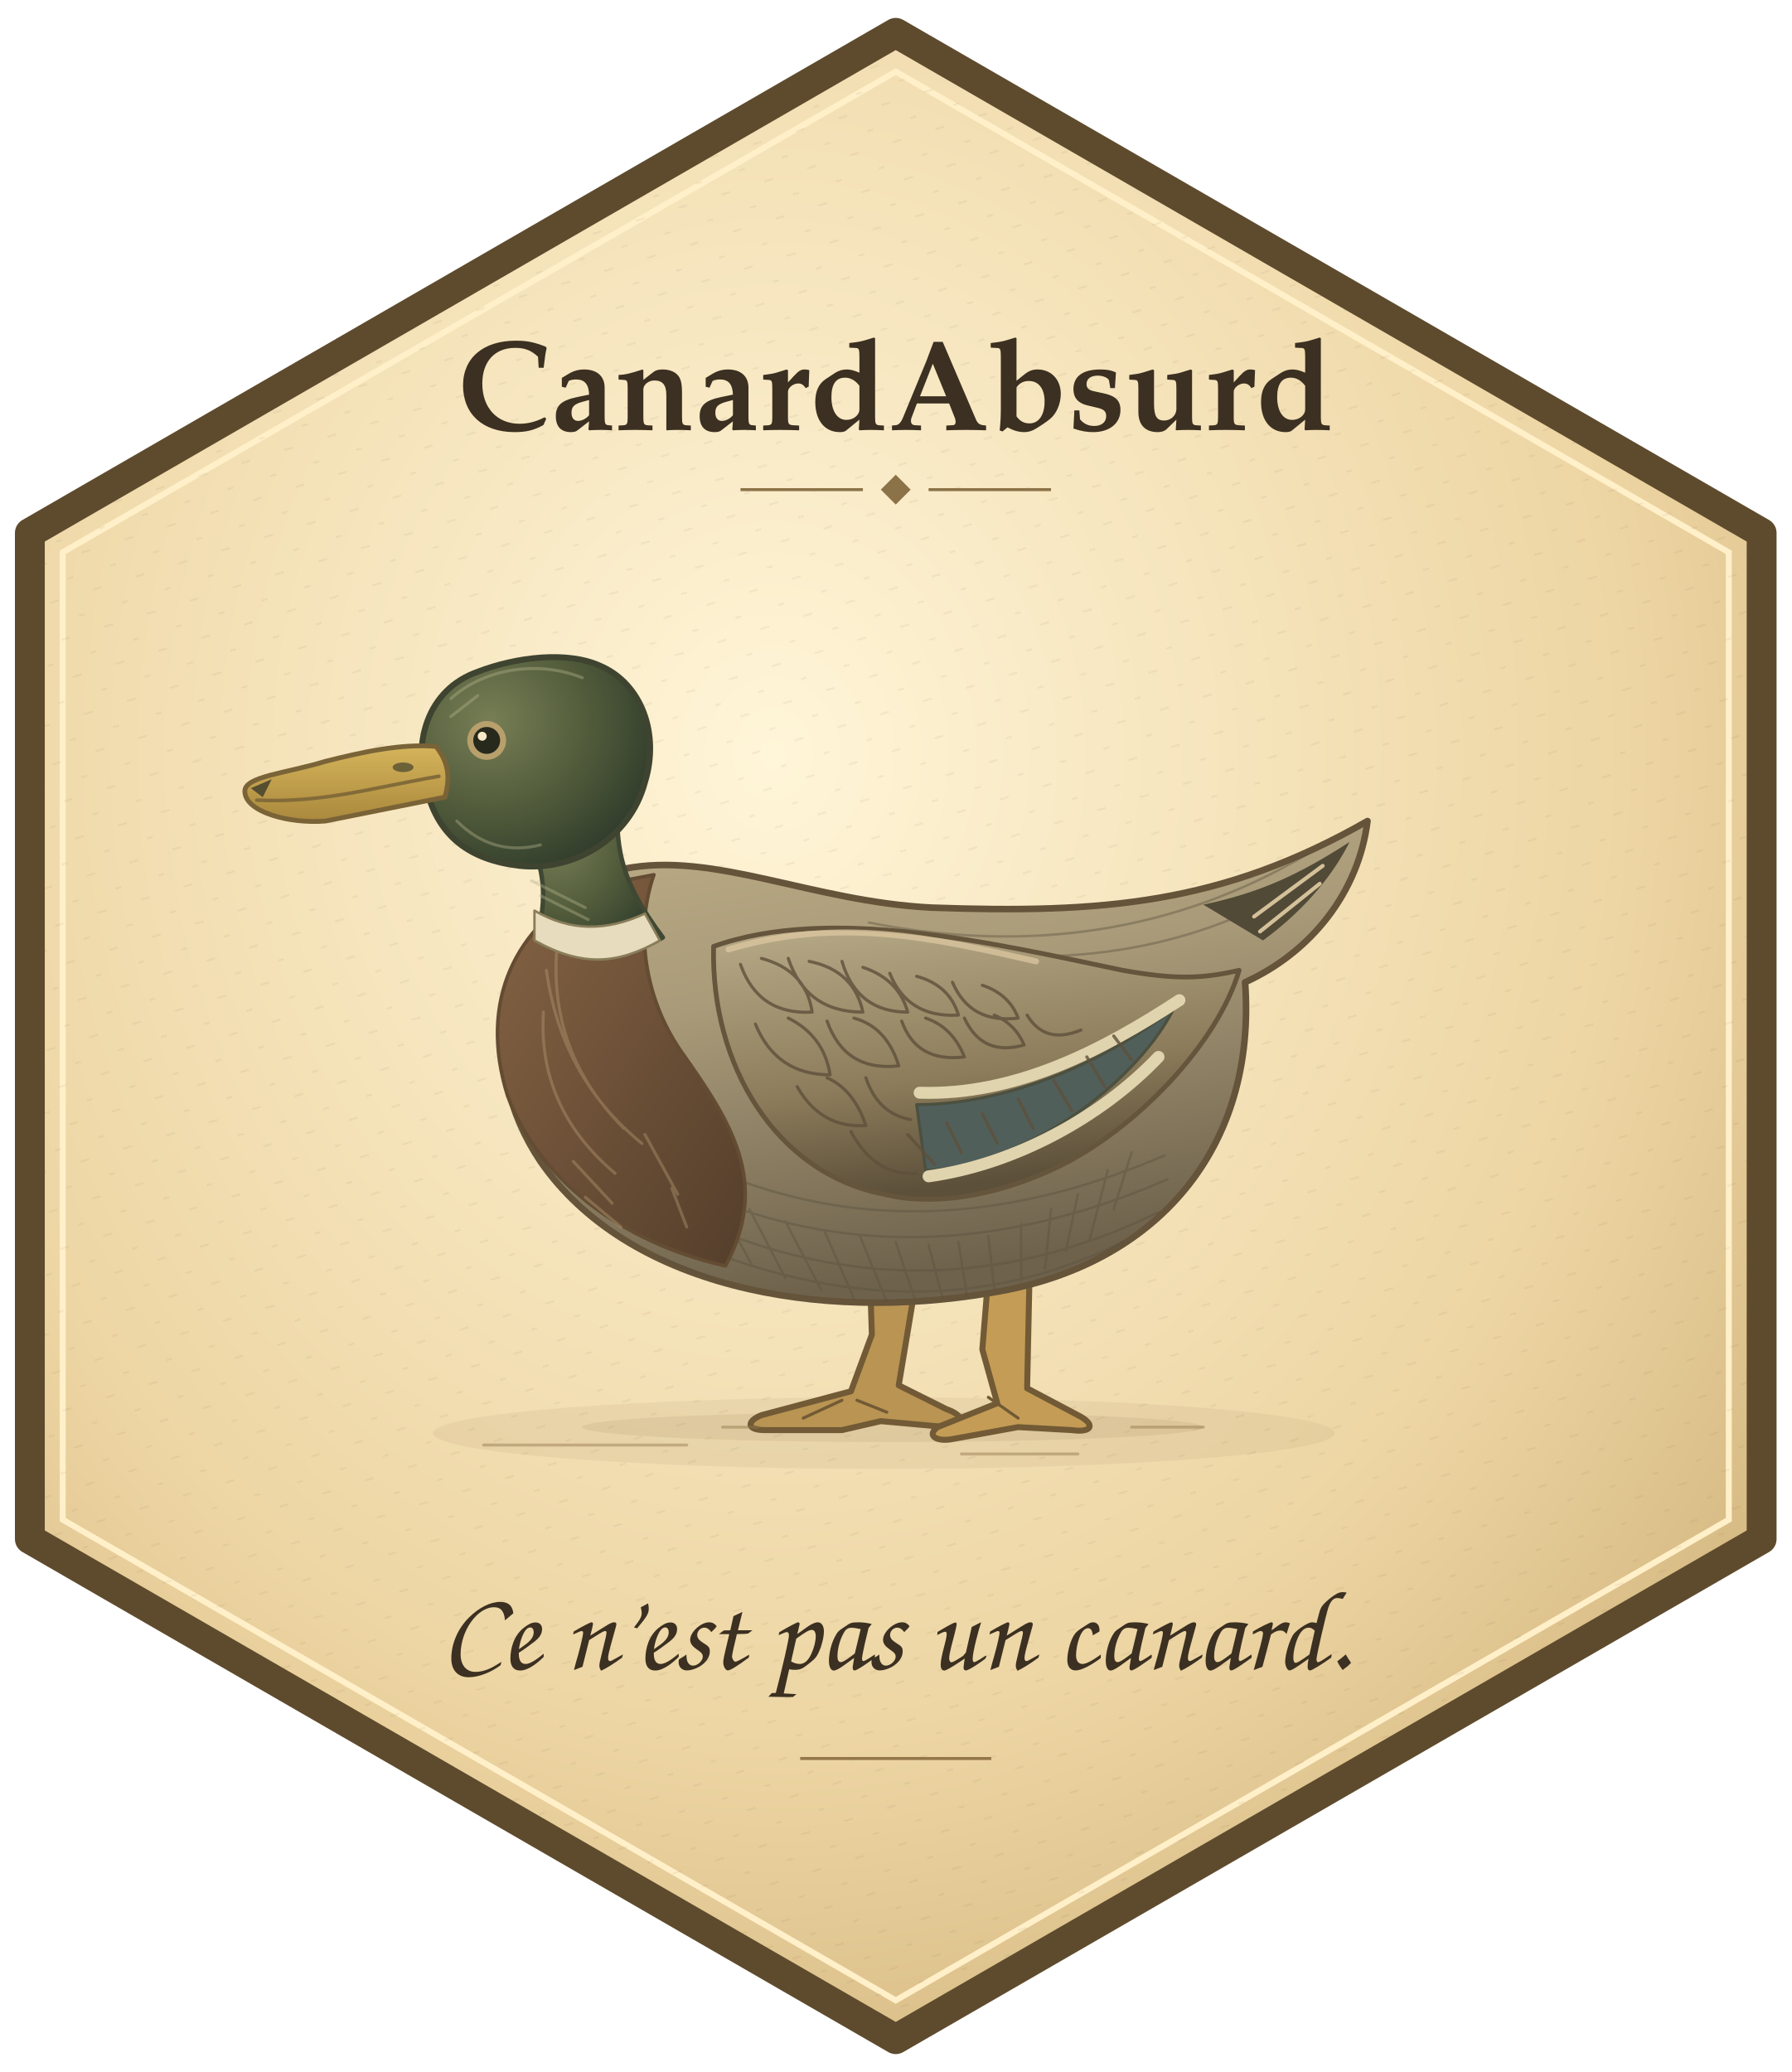
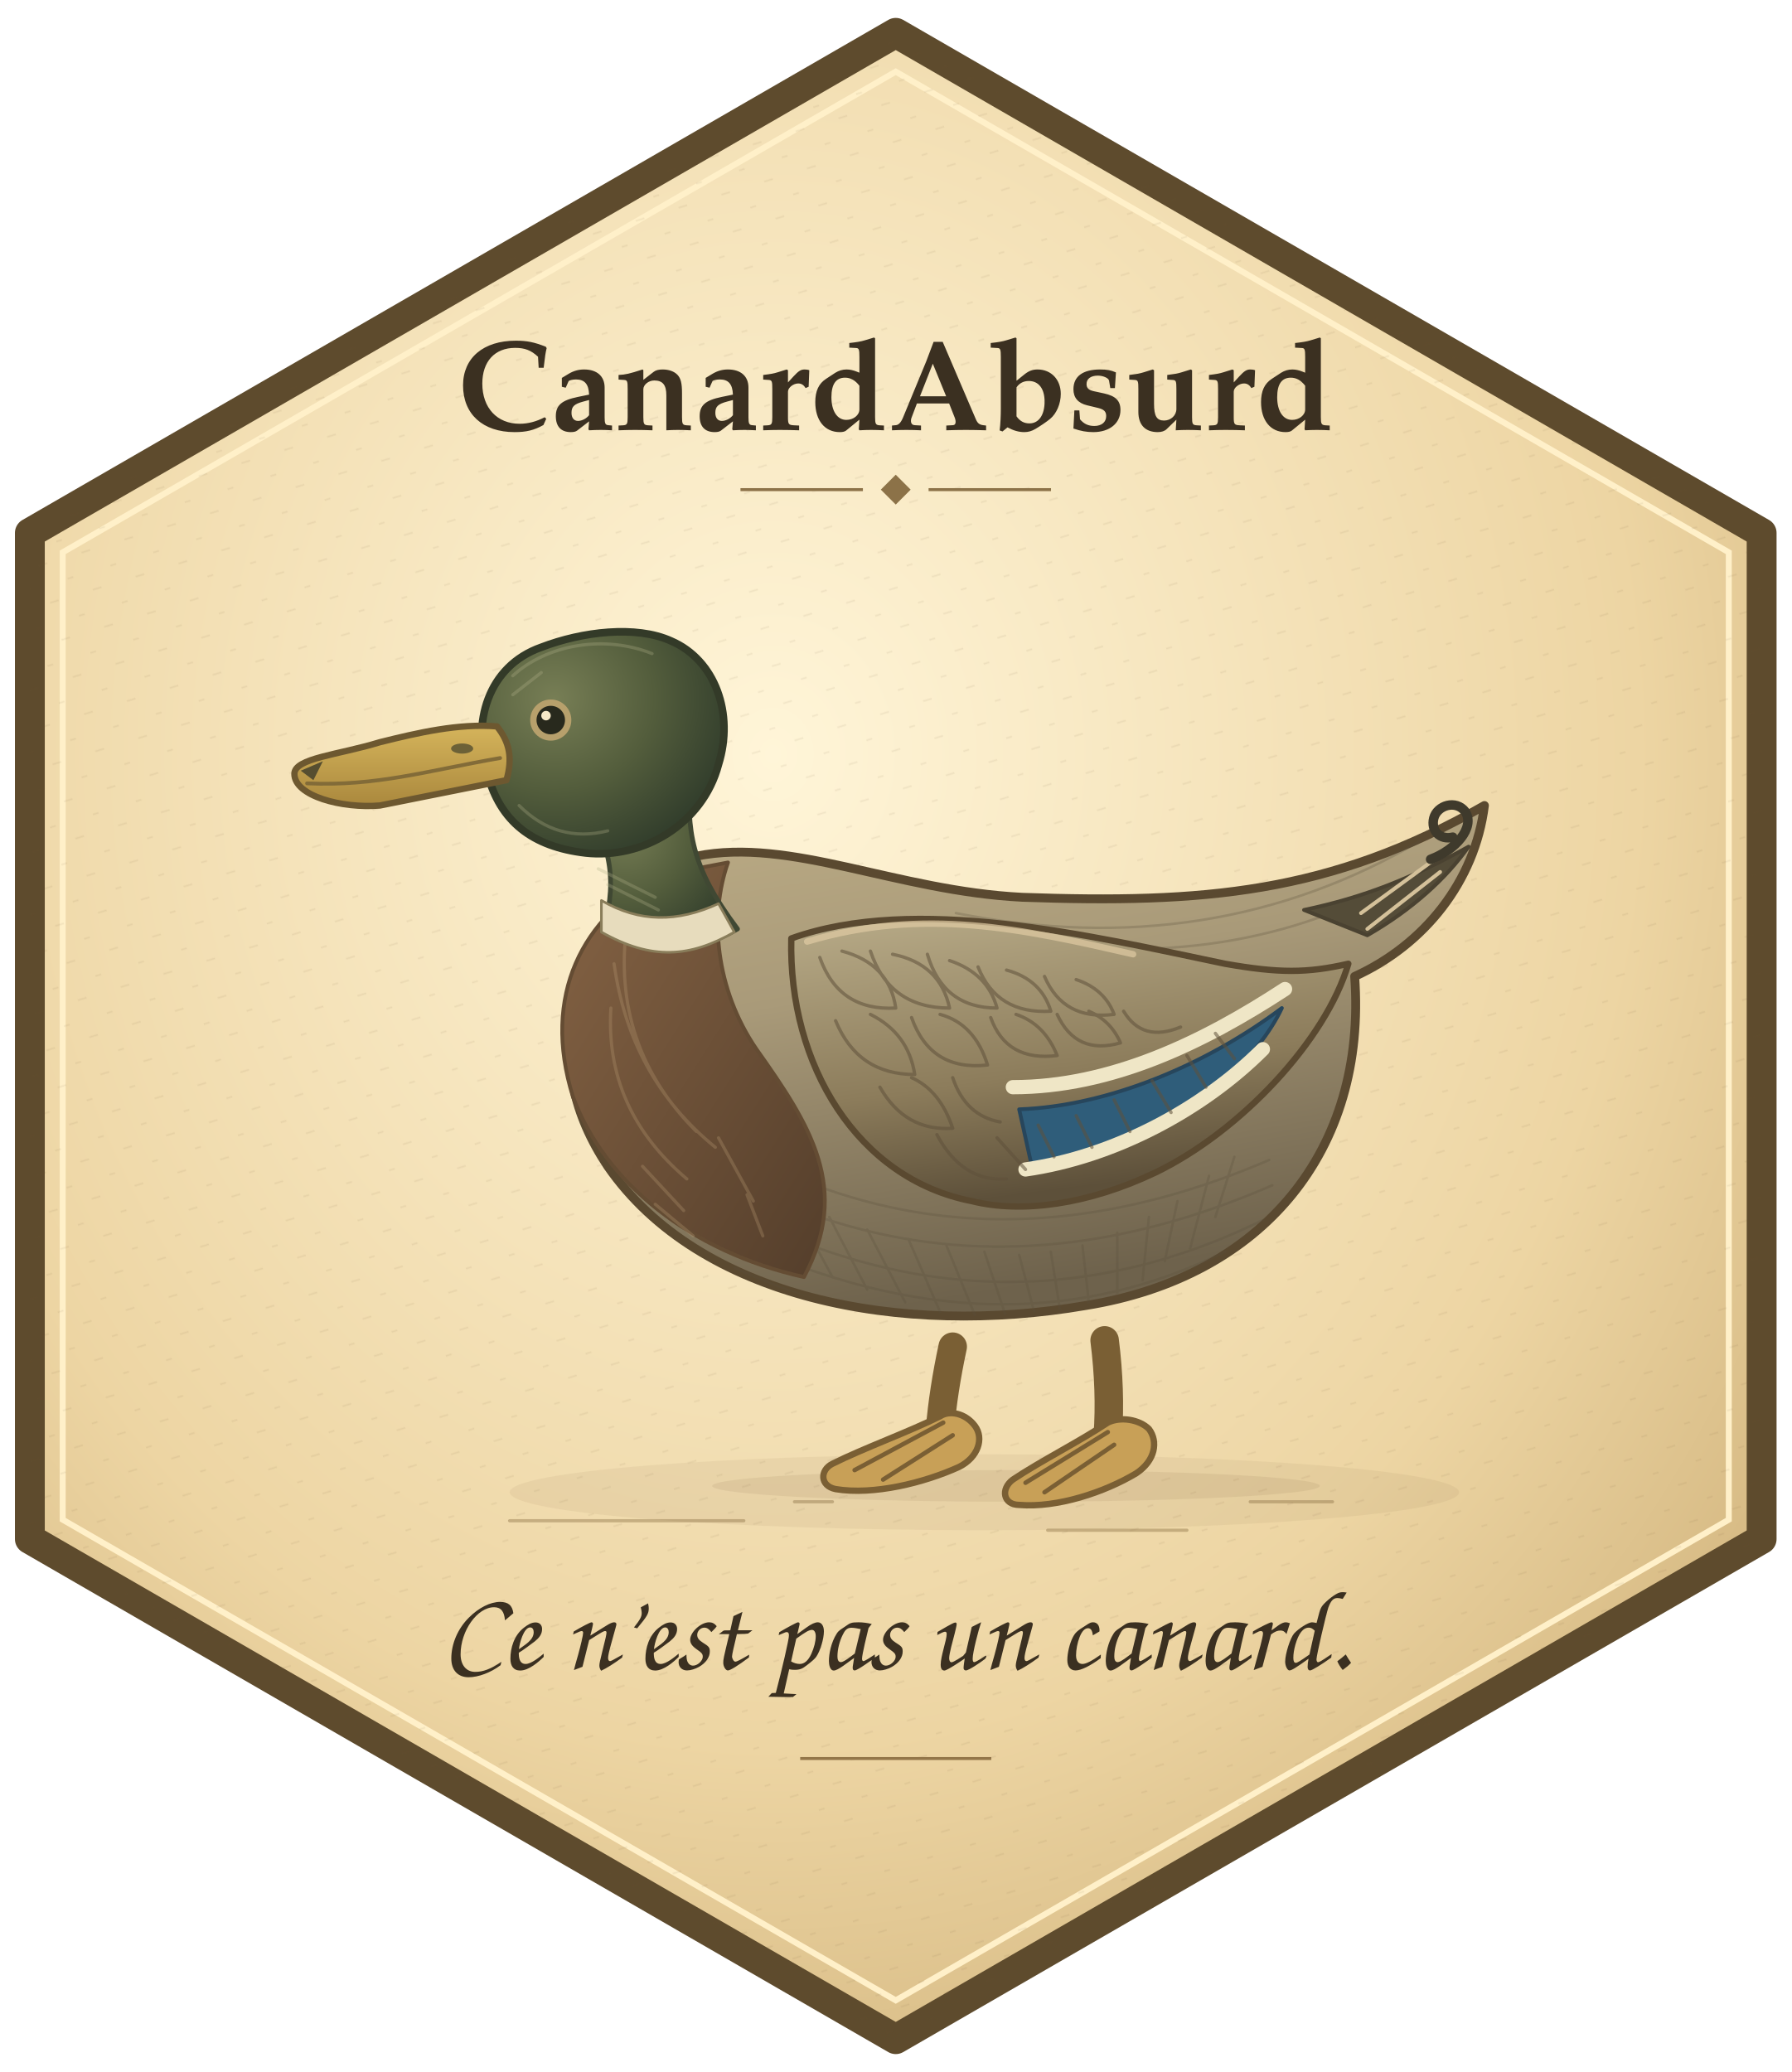
<svg xmlns="http://www.w3.org/2000/svg" width="600" height="694" viewBox="0 0 600 694" role="img" aria-labelledby="title desc">
  <defs>
    <radialGradient id="paper" cx="43%" cy="36%" r="76%">
      <stop stop-color="#fff5d8" />
      <stop offset=".65" stop-color="#edd5a3" />
      <stop offset="1" stop-color="#ceb078" />
    </radialGradient>
    <linearGradient id="body" x1="0" y1="0" x2=".3" y2="1">
      <stop stop-color="#bdad86" />
      <stop offset=".42" stop-color="#a99a79" />
      <stop offset="1" stop-color="#6e624c" />
    </linearGradient>
    <linearGradient id="wing" x1="0" y1="0" x2=".25" y2="1">
      <stop stop-color="#b8ab88" />
      <stop offset=".62" stop-color="#8c7c5b" />
      <stop offset="1" stop-color="#5d503a" />
    </linearGradient>
    <radialGradient id="head" cx=".3" cy=".3" r=".78">
      <stop stop-color="#777e55" />
      <stop offset=".53" stop-color="#535d3c" />
      <stop offset="1" stop-color="#303c2b" />
    </radialGradient>
    <linearGradient id="breast" x1="0" y1="0" x2="1" y2="1">
      <stop stop-color="#856344" />
      <stop offset="1" stop-color="#543e2b" />
    </linearGradient>
    <linearGradient id="bill" x1="0" y1="0" x2="0" y2="1">
      <stop stop-color="#d5b45b" />
      <stop offset="1" stop-color="#aa883d" />
    </linearGradient>
    <pattern id="grain" width="15" height="13" patternUnits="userSpaceOnUse" patternTransform="rotate(-17)">
      <path d="M2 3h3 M10 10h2" stroke="#6a5130" stroke-width=".55" opacity=".08" />
    </pattern>
    <clipPath id="hex">
      <path d="M300 11 590 178.5v337L300 683 10 515.5v-337Z" />
    </clipPath>
    <clipPath id="bodyClip">
      <path d="M209 291C239 285 272 302 312 304c57 2 97-1 146-29-3 24-19 44-41 54 4 55-29 95-85 104-58 10-122-2-151-44-22-33-14-68 28-98Z" />
    </clipPath>
  </defs>
  <path d="M300 11 590 178.5v337L300 683 10 515.5v-337Z" fill="url(#paper)" stroke="#5e4b2d" stroke-width="10" stroke-linejoin="round" />
  <path d="M300 24 579 185v324L300 670 21 509V185Z" fill="none" stroke="#fff0c9" stroke-width="2" />
  <path d="M300 11 590 178.5v337L300 683 10 515.5v-337Z" fill="url(#grain)" />
  <text x="300" y="144" text-anchor="middle" font-family="TeX Gyre Pagella, Palatino, serif" font-weight="bold" font-size="43" letter-spacing=".2" fill="#3b3021">CanardAbsurd</text>
  <path d="M248 164h41m22 0h41" fill="none" stroke="#8c7248" stroke-width="1" />
  <path d="m300 159 5 5-5 5-5-5Z" fill="#8c7248" />
  <g clip-path="url(#hex)" stroke-linecap="round" stroke-linejoin="round">
-     <ellipse cx="296" cy="480" rx="151" ry="12" fill="#6a5130" opacity=".07" />
-     <ellipse cx="299" cy="478" rx="104" ry="5" fill="#6a5130" opacity=".09" />
-     <g stroke="#715a35" stroke-width="2">
-       <path d="m291 416 1 31-7 19-30 8c-5 2-5 5 1 5h26l13-3 22 2c7 0 6-4 0-6l-16-8 7-42Z" fill="#b99452" />
-       <path d="m332 415-3 37 5 18-20 8c-4 3 0 5 5 4l22-4 18 1c7 1 8-2 2-5l-17-9 1-47Z" fill="#c49c55" />
-       <path d="m287 469 10 4m-15-4-13 6m62-7 10 7" fill="none" stroke-width="1" />
+     <g transform="translate(300,344) scale(1.06) translate(-272,-345)">
+       <ellipse cx="300" cy="492" rx="150" ry="12" fill="#6a5130" opacity=".07" />
+       <ellipse cx="310" cy="490" rx="96" ry="5" fill="#6a5130" opacity=".09" />
+       <g stroke="#7a5f34" stroke-width="9" fill="none" stroke-linecap="round">
+         <path d="M290 446q-3 14-4 26" />
+         <path d="M338 444q2 16 1 30" />
+       </g>
+       <g fill="#c8a057" stroke="#7a5f34" stroke-width="2">
+         <path d="M286 468c-10 5-24 10-34 15-4 2-4 7 1 8 12 2 28-2 39-7 6-3 8-9 5-13-3-4-8-5-11-3Z" />
+         <path d="M339 470c-9 6-21 12-30 18-4 3-3 8 2 8 12 1 27-4 37-10 6-4 7-10 4-14-3-3-9-4-13-2Z" />
+       </g>
+       <g stroke="#7a5f34" stroke-width="1.4" fill="none" stroke-linecap="round">
+         <path d="M287 470 259 485M290 474 268 488M339 473 313 489M341 477 319 492" />
+       </g>
+       <path d="M209 291C239 285 272 302 312 304c57 2 97-1 146-29-3 24-19 44-41 54 4 55-29 95-85 104-58 10-122-2-151-44-22-33-14-68 28-98Z" fill="url(#body)" stroke="#5a4930" stroke-width="2.8" />
+       <g clip-path="url(#bodyClip)" fill="none" stroke="#574f3b" stroke-width=".8" opacity=".26">
+         <path d="M195 366q88 67 195 21M191 375q92 67 200 20M193 387q99 66 195 19M207 405q92 49 169 11M221 421q76 35 132 8" />
+         <path d="m239 400 13 24m-1-19 12 23m0-19 12 23m1-20 10 23m2-21 9 22m3-20 7 21m4-20 5 19m5-20 3 19m7-21 2 18m9-22v19m10-24-2 20m11-25-4 19m14-27-6 23m14-29-6 19" />
+         <path d="M291 309q81 16 147-23M302 316q73 14 129-17" />
+       </g>
+       <path d="M421 316c14-8 25-18 32-28-18 10-33 16-52 20Z" fill="#544c38" stroke="#4a4231" stroke-width="1.2" />
+       <path d="m419 309 26-19m-24 24 23-18" fill="none" stroke="#d4c19a" stroke-width="1.2" />
+       <path d="M441 292c8-3 14-10 11-15-3-4-9-2-10 2-1 4 2 7 6 6" fill="none" stroke="#3f3a2c" stroke-width="3" stroke-linecap="round" />
+       <path d="M219 293c-6 17-4 40 9 59 17 24 30 44 15 72-36-8-63-30-73-57-10-32 3-57 28-70Z" fill="url(#breast)" stroke="#644c33" stroke-width="1.2" />
+       <g fill="none" stroke="#b79b73" stroke-width="1" opacity=".3">
+         <path d="M183 325q5 36 32 58m-28-70q-5 38 22 65m-27-39q-2 32 24 54m-14-4 13 14m11-23 11 20m-2-2 5 13m-34-10 12 10" />
+       </g>
+       <path d="M171 270c11 16 13 28 9 43 15 11 28 9 42 1-15-20-16-31-15-49Z" fill="url(#head)" stroke="#404833" stroke-width="1.5" />
+       <path d="M179 305c12 7 24 7 37 1l5 9c-14 8-26 9-42 0Z" fill="#e7dcbd" stroke="#897d5a" stroke-width=".8" />
+       <path d="M160 225c-17 6-22 24-17 40 4 15 14 23 31 25 18 2 37-9 42-28 5-16-1-33-15-39-11-5-28-3-41 2Z" fill="url(#head)" stroke="#333a28" stroke-width="2.4" />
+       <path d="M151 234c11-10 29-13 44-7m-44 13 9-7m-7 42q12 12 28 8m-3 12 18 9m-15-4 16 8" fill="none" stroke="#b3b18a" stroke-width="1" opacity=".3" />
+       <path d="M146 250c-12-1-25 2-37 5-13 4-27 5-27 10 0 7 15 11 27 10l40-8c2-7 1-12-3-17Z" fill="url(#bill)" stroke="#6d5830" stroke-width="2" />
+       <path d="M86 268c22 1 38-4 61-8" fill="none" stroke="#826b38" stroke-width="1.2" />
+       <path d="m91 261-7 3 4 3" fill="#564e30" stroke="none" />
+       <ellipse cx="135" cy="257" rx="3.5" ry="1.6" fill="#6c6137" />
+       <circle cx="163" cy="248" r="6.5" fill="#b7a06c" />
+       <circle cx="163" cy="248" r="4.5" fill="#28291d" />
+       <circle cx="161.5" cy="246.6" r="1.5" fill="#f7e9c7" />
+       <path d="M239 317c39-14 94-1 137 8 17 3 26 3 39 0-7 24-34 53-61 66-21 10-42 13-58 9-36-7-58-43-57-83Z" fill="url(#wing)" stroke="#5a4930" stroke-width="2" />
+       <path d="M311 371c28-1 59-14 83-32-7 15-26 33-47 42-12 5-24 8-32 8Z" fill="#2f5d7a" stroke="#27465c" stroke-width="1.2" />
+       <path d="M309 364c31 0 60-14 86-31m-82 57c28-4 56-19 75-38" fill="none" stroke="#efe6c6" stroke-width="4.5" />
+       <g fill="none" stroke="#5e503b" stroke-width="1.05" opacity=".55">
+         <path d="M248 323q6 17 24 16-2-14-17-18m9 0q6 18 25 18-3-14-18-17m11 0q5 17 22 17-3-11-15-15m9 2q6 15 23 14-3-10-14-13m12 2q6 14 22 12-3-8-12-11" />
+         <path d="M253 343q7 17 25 17-2-13-14-19m13 1q6 17 24 15-4-13-15-16m16 1q5 14 21 12-4-10-13-13m13 0q6 13 20 9-3-7-10-10m11 0q6 10 18 5" />
+         <path d="M267 364q8 14 23 13-4-12-13-16m13 0q4 12 15 14m-20 4q8 15 22 14m-3-13 9 10" />
+         <path d="m317 376 5 10m7-13 5 10m7-15 5 10m7-16 6 10m5-18 6 10m3-17 6 8" />
+       </g>
+       <path d="M244 318c37-11 68-4 103 4" fill="none" stroke="#e0cba3" stroke-width="2" opacity=".7" />
+       <path d="M150 501h74m96 3h44m-124-9h12m132 0h26" fill="none" stroke="#907549" stroke-width="1" opacity=".45" />
    </g>
-     <path d="M209 291C239 285 272 302 312 304c57 2 97-1 146-29-3 24-19 44-41 54 4 55-29 95-85 104-58 10-122-2-151-44-22-33-14-68 28-98Z" fill="url(#body)" stroke="#65533a" stroke-width="2.2" />
-     <g clip-path="url(#bodyClip)" fill="none" stroke="#574f3b" stroke-width=".8" opacity=".4">
-       <path d="M195 366q88 67 195 21M191 375q92 67 200 20M193 387q99 66 195 19M207 405q92 49 169 11M221 421q76 35 132 8" />
-       <path d="m239 400 13 24m-1-19 12 23m0-19 12 23m1-20 10 23m2-21 9 22m3-20 7 21m4-20 5 19m5-20 3 19m7-21 2 18m9-22v19m10-24-2 20m11-25-4 19m14-27-6 23m14-29-6 19" />
-       <path d="M291 309q81 16 147-23M302 316q73 14 129-17" />
-     </g>
-     <path d="M423 315c15-11 24-23 29-33-17 11-30 17-49 21Z" fill="#514a37" />
-     <path d="m420 307 23-17m-21 22 20-16" fill="none" stroke="#d4c19a" stroke-width="1.3" />
-     <path d="M219 293c-6 17-4 40 9 59 17 24 30 44 15 72-36-8-63-30-73-57-10-32 3-57 28-70Z" fill="url(#breast)" stroke="#644c33" stroke-width="1.2" />
-     <g fill="none" stroke="#b79b73" stroke-width="1" opacity=".4">
-       <path d="M183 325q5 36 32 58m-28-70q-5 38 22 65m-27-39q-2 32 24 54m-14-4 13 14m11-23 11 20m-2-2 5 13m-34-10 12 10" />
-     </g>
-     <path d="M171 270c11 16 13 28 9 43 15 11 28 9 42 1-15-20-16-31-15-49Z" fill="url(#head)" stroke="#404833" stroke-width="1.5" />
-     <path d="M179 305c12 7 24 7 37 1l5 9c-14 8-26 9-42 0Z" fill="#e7dcbd" stroke="#897d5a" stroke-width=".8" />
-     <path d="M160 225c-17 6-22 24-17 40 4 15 14 23 31 25 18 2 37-9 42-28 5-16-1-33-15-39-11-5-28-3-41 2Z" fill="url(#head)" stroke="#3e4430" stroke-width="2" />
-     <path d="M151 234c11-10 29-13 44-7m-44 13 9-7m-7 42q12 12 28 8m-3 12 18 9m-15-4 16 8" fill="none" stroke="#b3b18a" stroke-width="1" opacity=".4" />
-     <path d="M146 250c-12-1-25 2-37 5-13 4-27 5-27 10 0 7 15 11 27 10l40-8c2-7 1-12-3-17Z" fill="url(#bill)" stroke="#796337" stroke-width="1.6" />
-     <path d="M86 268c22 1 38-4 61-8" fill="none" stroke="#826b38" stroke-width="1.2" />
-     <path d="m91 261-7 3 4 3" fill="#564e30" stroke="none" />
-     <ellipse cx="135" cy="257" rx="3.5" ry="1.6" fill="#6c6137" />
-     <circle cx="163" cy="248" r="6.5" fill="#b7a06c" />
-     <circle cx="163" cy="248" r="4.5" fill="#28291d" />
-     <circle cx="161.5" cy="246.6" r="1.5" fill="#f7e9c7" />
-     <path d="M239 317c39-14 94-1 137 8 17 3 26 3 39 0-7 24-34 53-61 66-21 10-42 13-58 9-36-7-58-43-57-83Z" fill="url(#wing)" stroke="#65553c" stroke-width="1.6" />
-     <path d="M307 370c29 0 61-13 86-32-8 16-28 35-50 45-13 6-25 9-33 9Z" fill="#515f5b" stroke="#4c503f" stroke-width="1" />
-     <path d="M308 366c32 1 61-14 87-31m-84 59c29-4 58-20 77-40" fill="none" stroke="#e0d4ae" stroke-width="4" />
-     <g fill="none" stroke="#5e503b" stroke-width="1.05" opacity=".8">
-       <path d="M248 323q6 17 24 16-2-14-17-18m9 0q6 18 25 18-3-14-18-17m11 0q5 17 22 17-3-11-15-15m9 2q6 15 23 14-3-10-14-13m12 2q6 14 22 12-3-8-12-11" />
-       <path d="M253 343q7 17 25 17-2-13-14-19m13 1q6 17 24 15-4-13-15-16m16 1q5 14 21 12-4-10-13-13m13 0q6 13 20 9-3-7-10-10m11 0q6 10 18 5" />
-       <path d="M267 364q8 14 23 13-4-12-13-16m13 0q4 12 15 14m-20 4q8 15 22 14m-3-13 9 10" />
-       <path d="m317 376 5 10m7-13 5 10m7-15 5 10m7-16 6 10m5-18 6 10m3-17 6 8" />
-     </g>
-     <path d="M244 318c37-11 68-4 103 4" fill="none" stroke="#e0cba3" stroke-width="2" opacity=".7" />
-     <path d="M162 484h68m92 3h39m-119-9h12m125 0h24" fill="none" stroke="#907549" stroke-width="1" opacity=".45" />
  </g>
  <text x="300" y="559" text-anchor="middle" font-family="TeX Gyre Chorus, cursive" font-size="38" fill="#3b3021">Ce n’est pas un canard.</text>
  <path d="M268 589h64" stroke="#937649" stroke-width="1" />
</svg>
